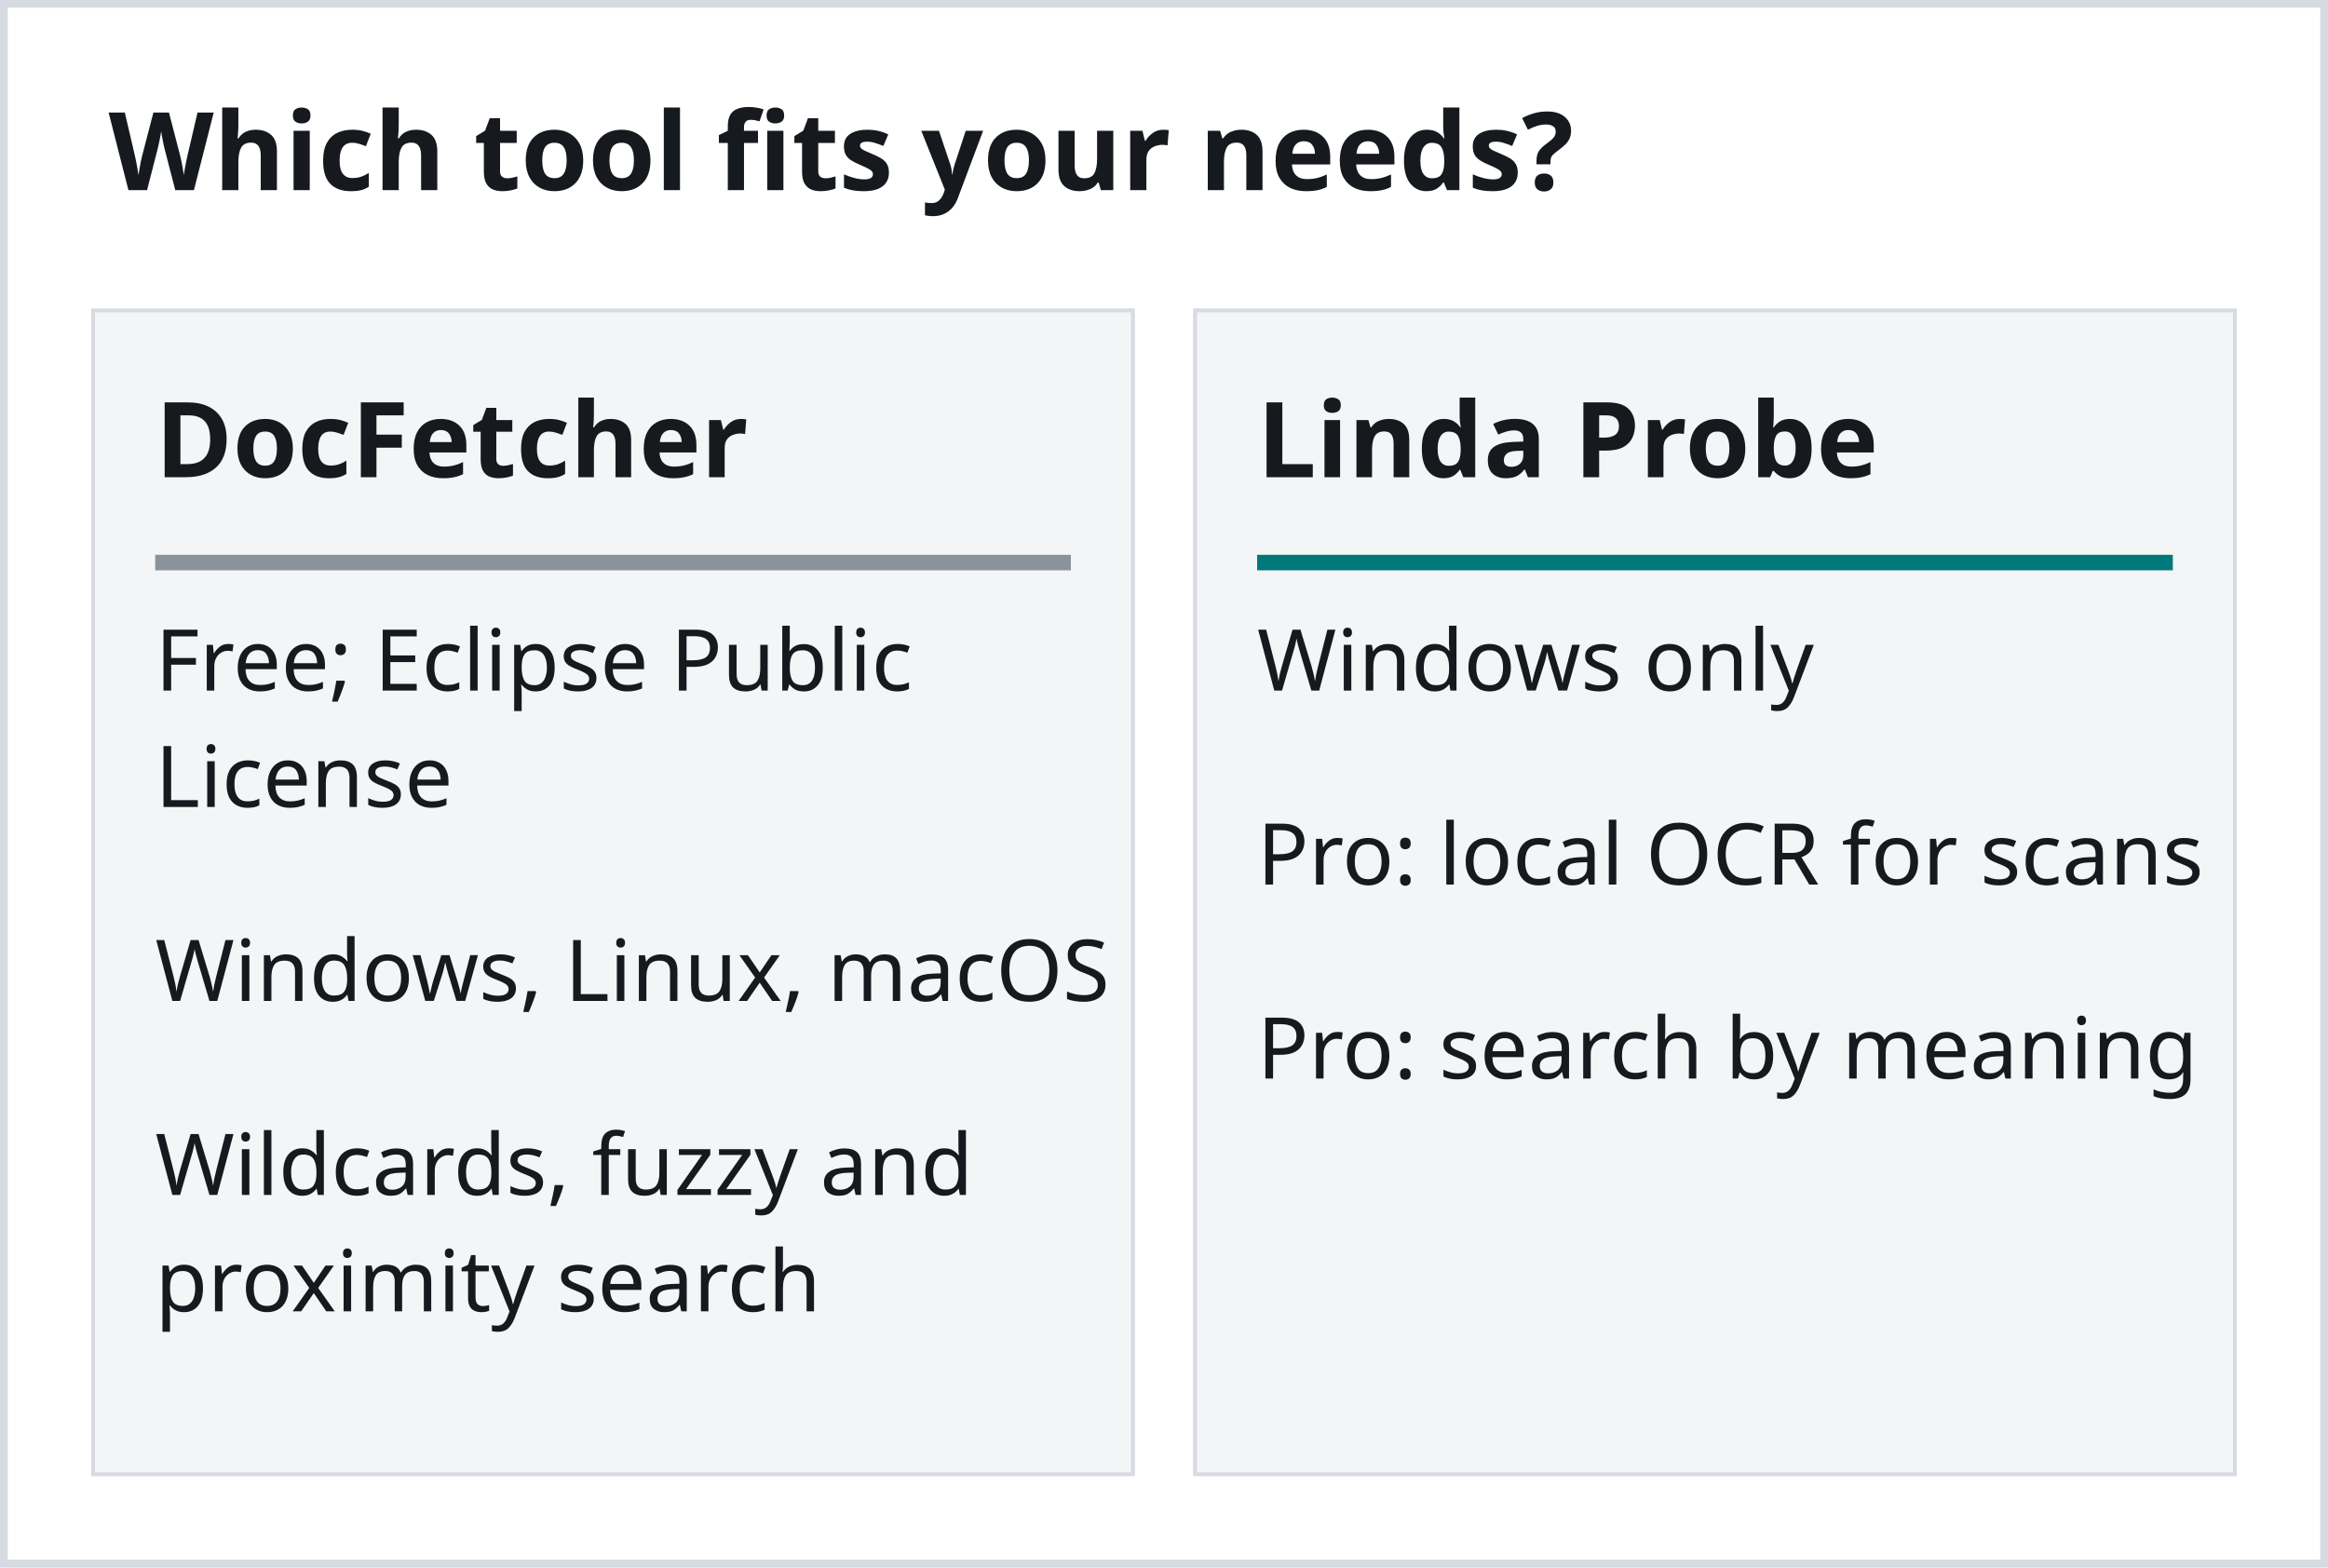
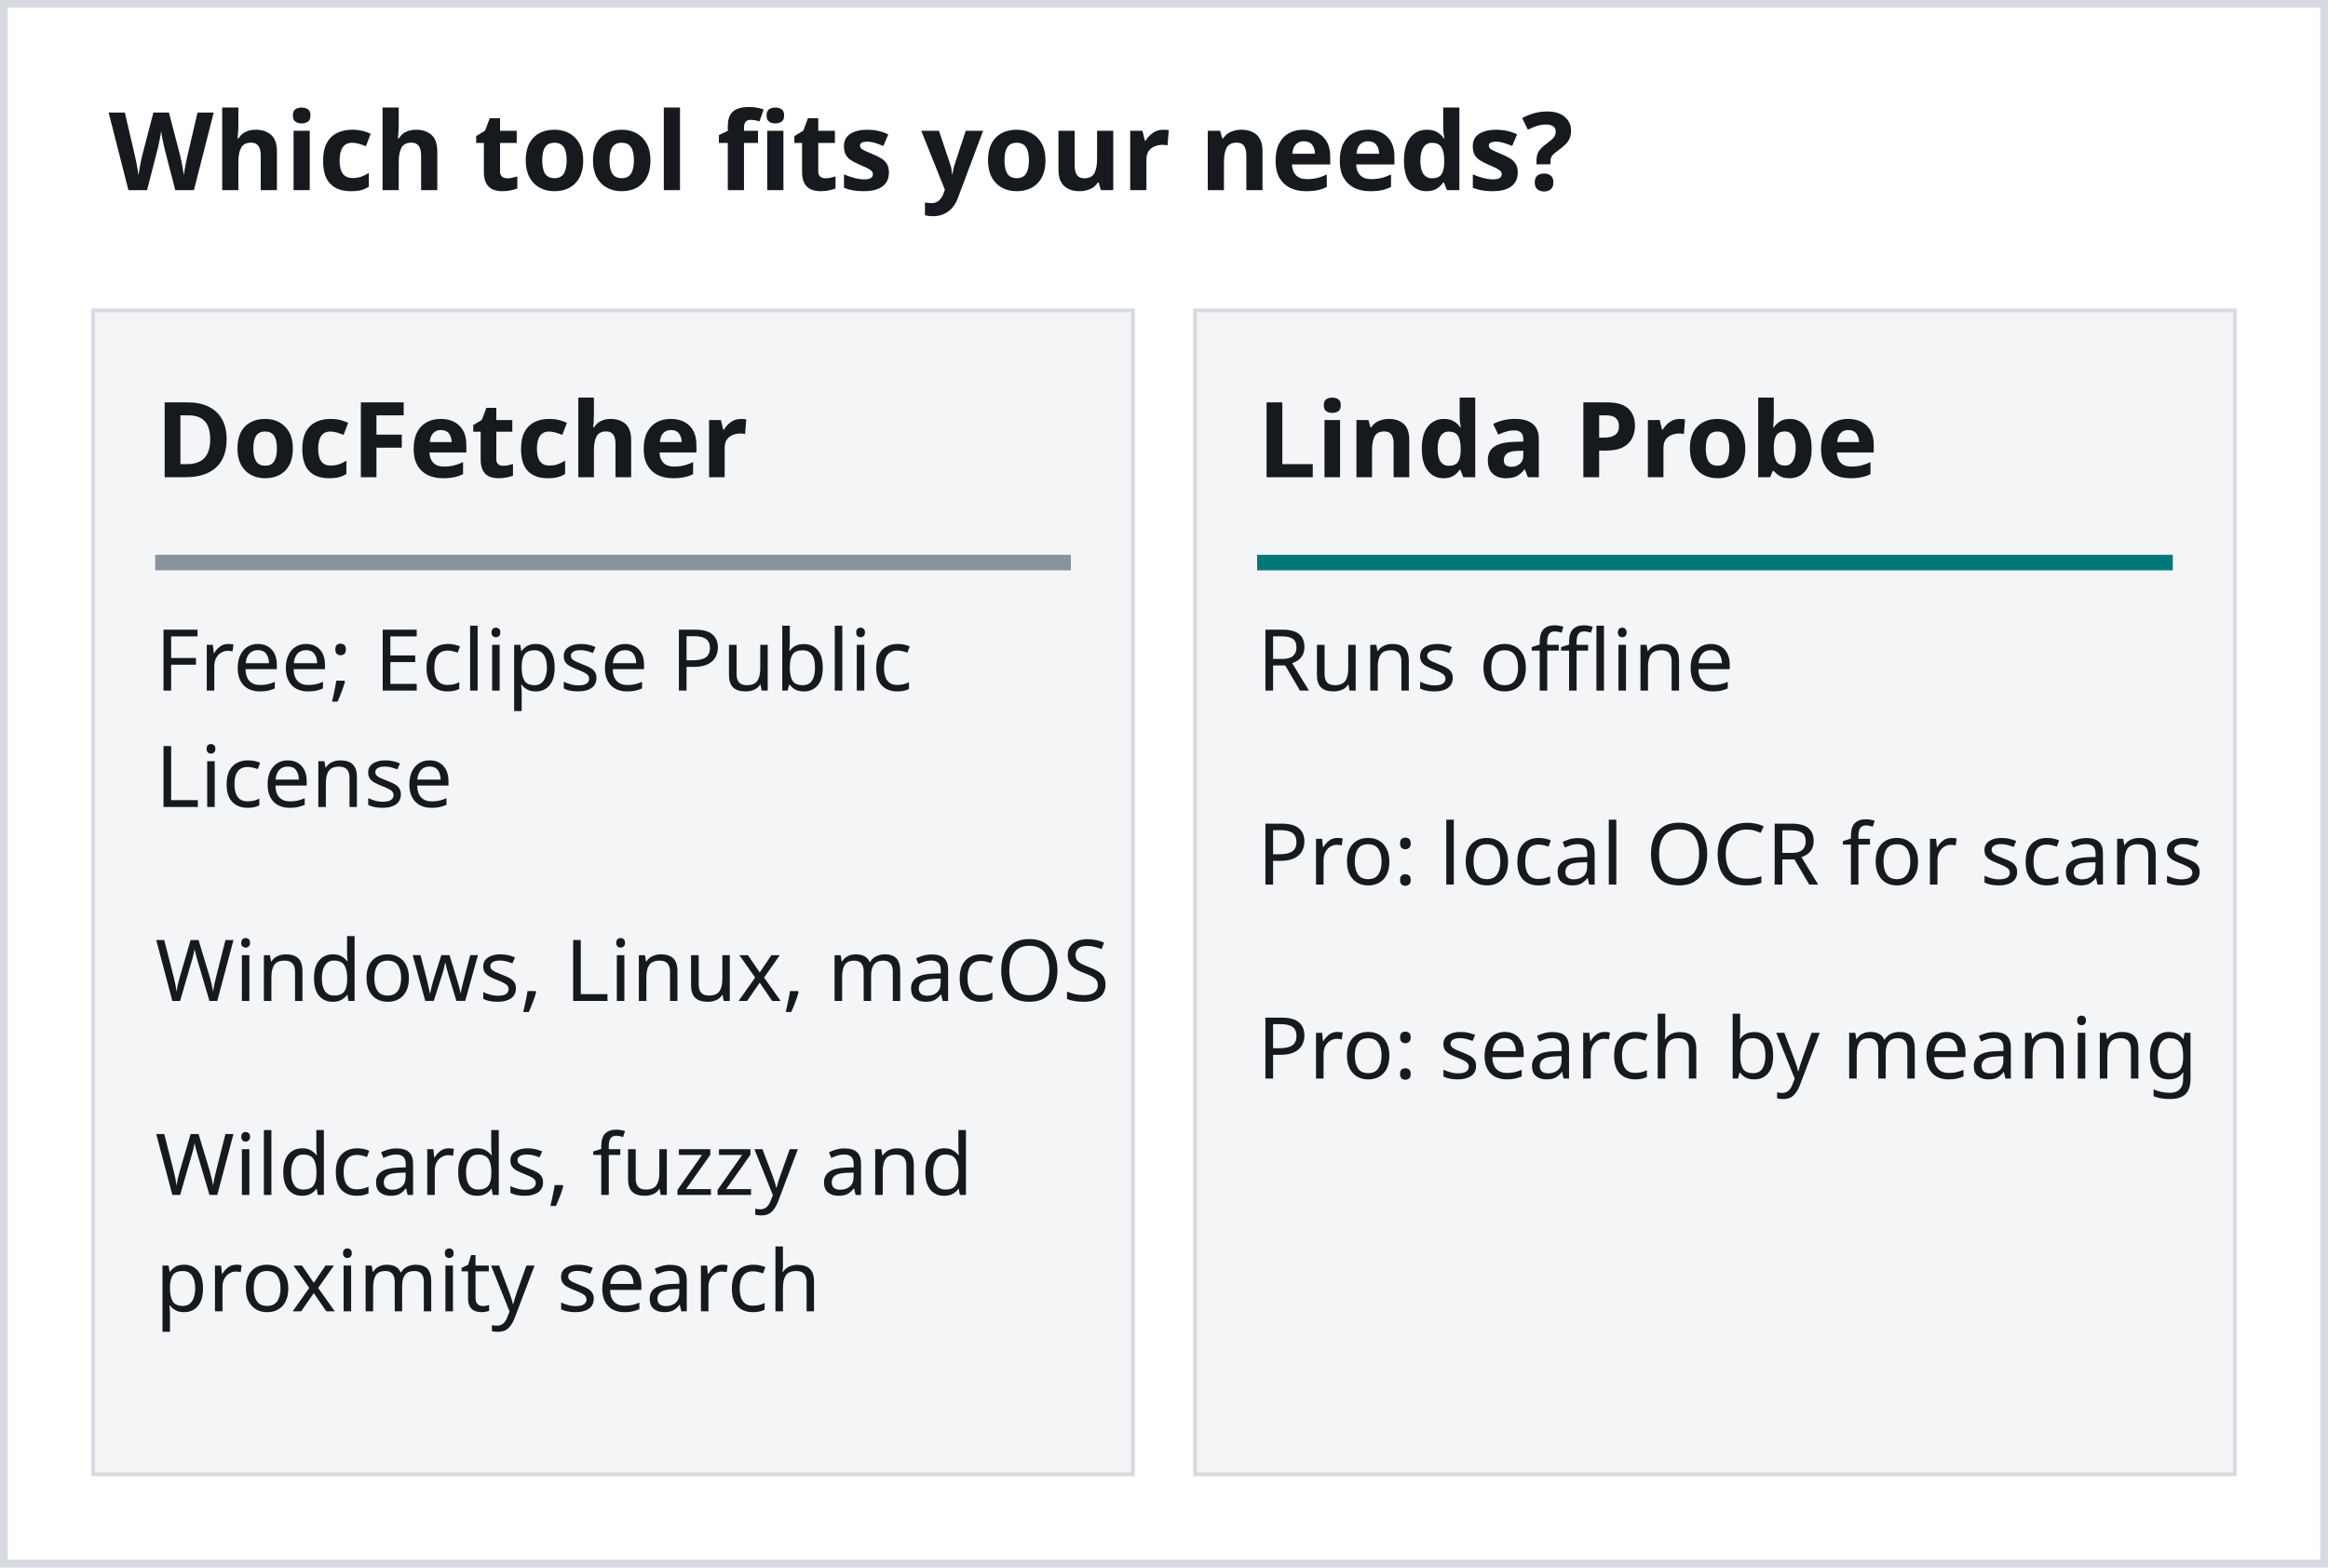
<svg xmlns="http://www.w3.org/2000/svg" xml:lang="en" width="600" height="404" viewBox="0 0 600 404" role="img" aria-labelledby="title">
  <rect x="1" y="1" width="598" height="402" rx="0" fill="#ffffff" stroke="#d7dbe1" stroke-width="2" />
  <g font-family="Segoe UI Variable Text, Segoe UI, system-ui, sans-serif">
    <text x="28" y="49" font-size="28" font-weight="600" fill="#161a1f">
      <tspan x="28" dy="0">Which tool fits your needs?</tspan>
    </text>
    <rect x="24" y="80" width="268" height="300" rx="0" fill="#f3f5f7" stroke="#d7dbe1" />
    <text x="40" y="123" font-size="27" font-weight="600" fill="#161a1f">
      <tspan x="40" dy="0">DocFetcher</tspan>
    </text>
    <path d="M40 145 H276" stroke="#8a929b" stroke-width="4" />
    <text x="40" y="178" font-size="22" fill="#161a1f">
      <tspan x="40" dy="0">Free; Eclipse Public</tspan>
      <tspan x="40" dy="30">License</tspan>
    </text>
    <text x="40" y="258" font-size="22" fill="#161a1f">
      <tspan x="40" dy="0">Windows, Linux, macOS</tspan>
    </text>
    <text x="40" y="308" font-size="22" fill="#161a1f">
      <tspan x="40" dy="0">Wildcards, fuzzy and</tspan>
      <tspan x="40" dy="30">proximity search</tspan>
    </text>
    <rect x="308" y="80" width="268" height="300" rx="0" fill="#f3f5f7" stroke="#d7dbe1" />
    <text x="324" y="123" font-size="27" font-weight="600" fill="#161a1f">
      <tspan x="324" dy="0">Linda Probe</tspan>
    </text>
    <path d="M324 145 H560" stroke="#00787a" stroke-width="4" />
    <text x="324" y="178" font-size="22" fill="#161a1f">
-       <tspan x="324" dy="0">Windows only</tspan>
+       <tspan x="324" dy="0">Runs offline</tspan>
    </text>
    <text x="324" y="228" font-size="22" fill="#161a1f">
      <tspan x="324" dy="0">Pro: local OCR for scans</tspan>
    </text>
    <text x="324" y="278" font-size="22" fill="#161a1f">
      <tspan x="324" dy="0">Pro: search by meaning</tspan>
    </text>
  </g>
</svg>
